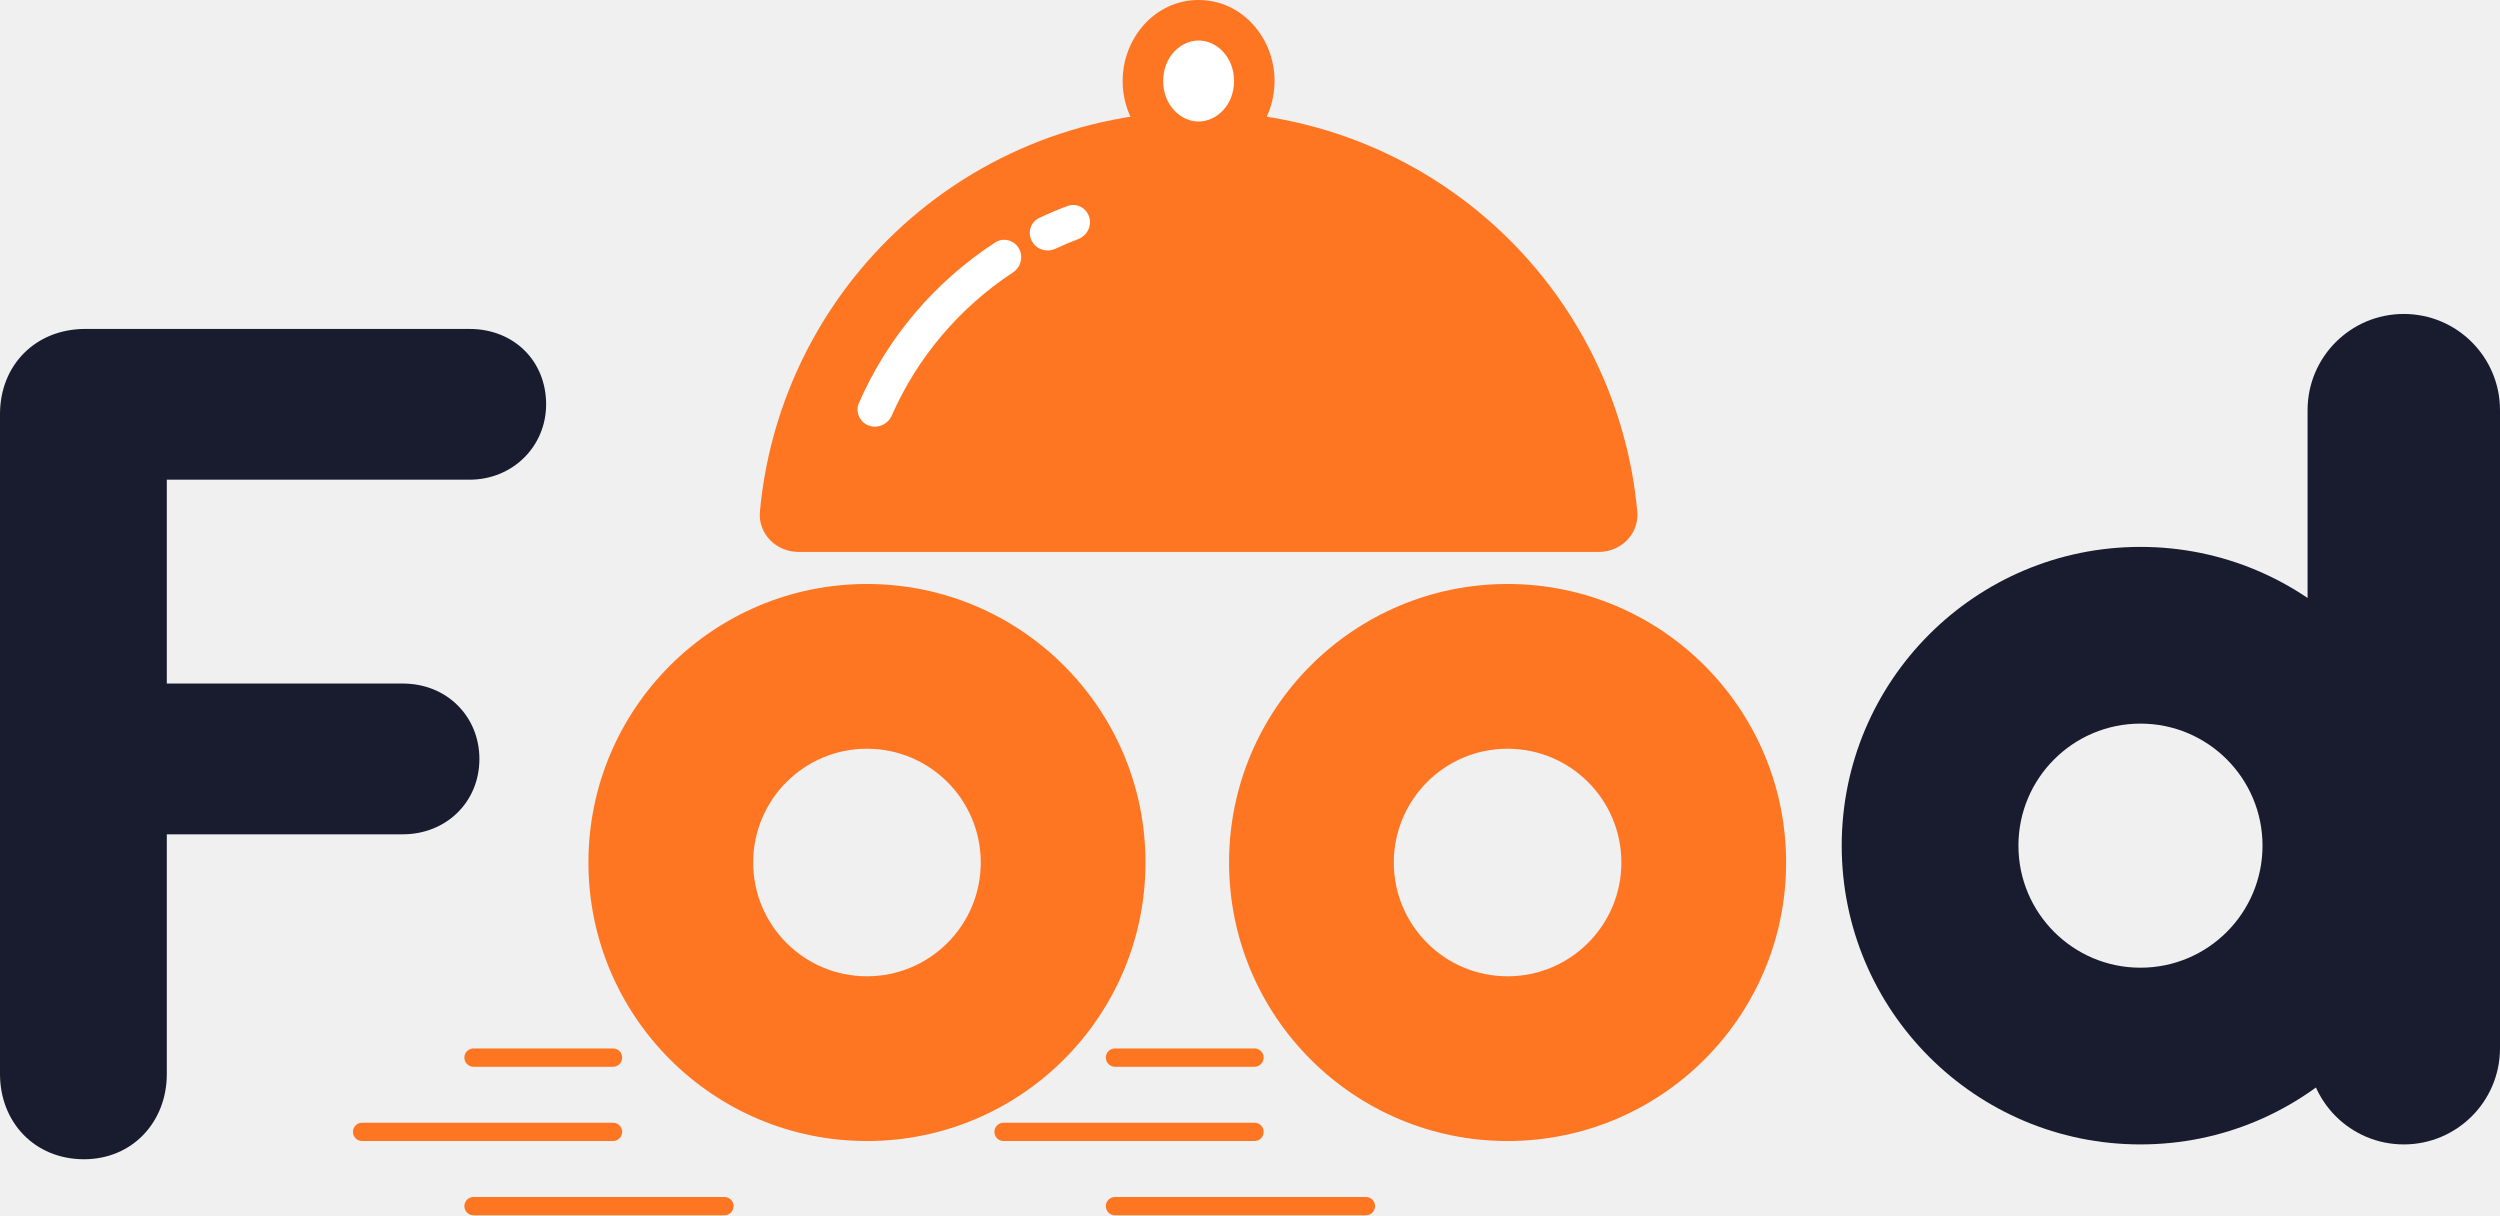
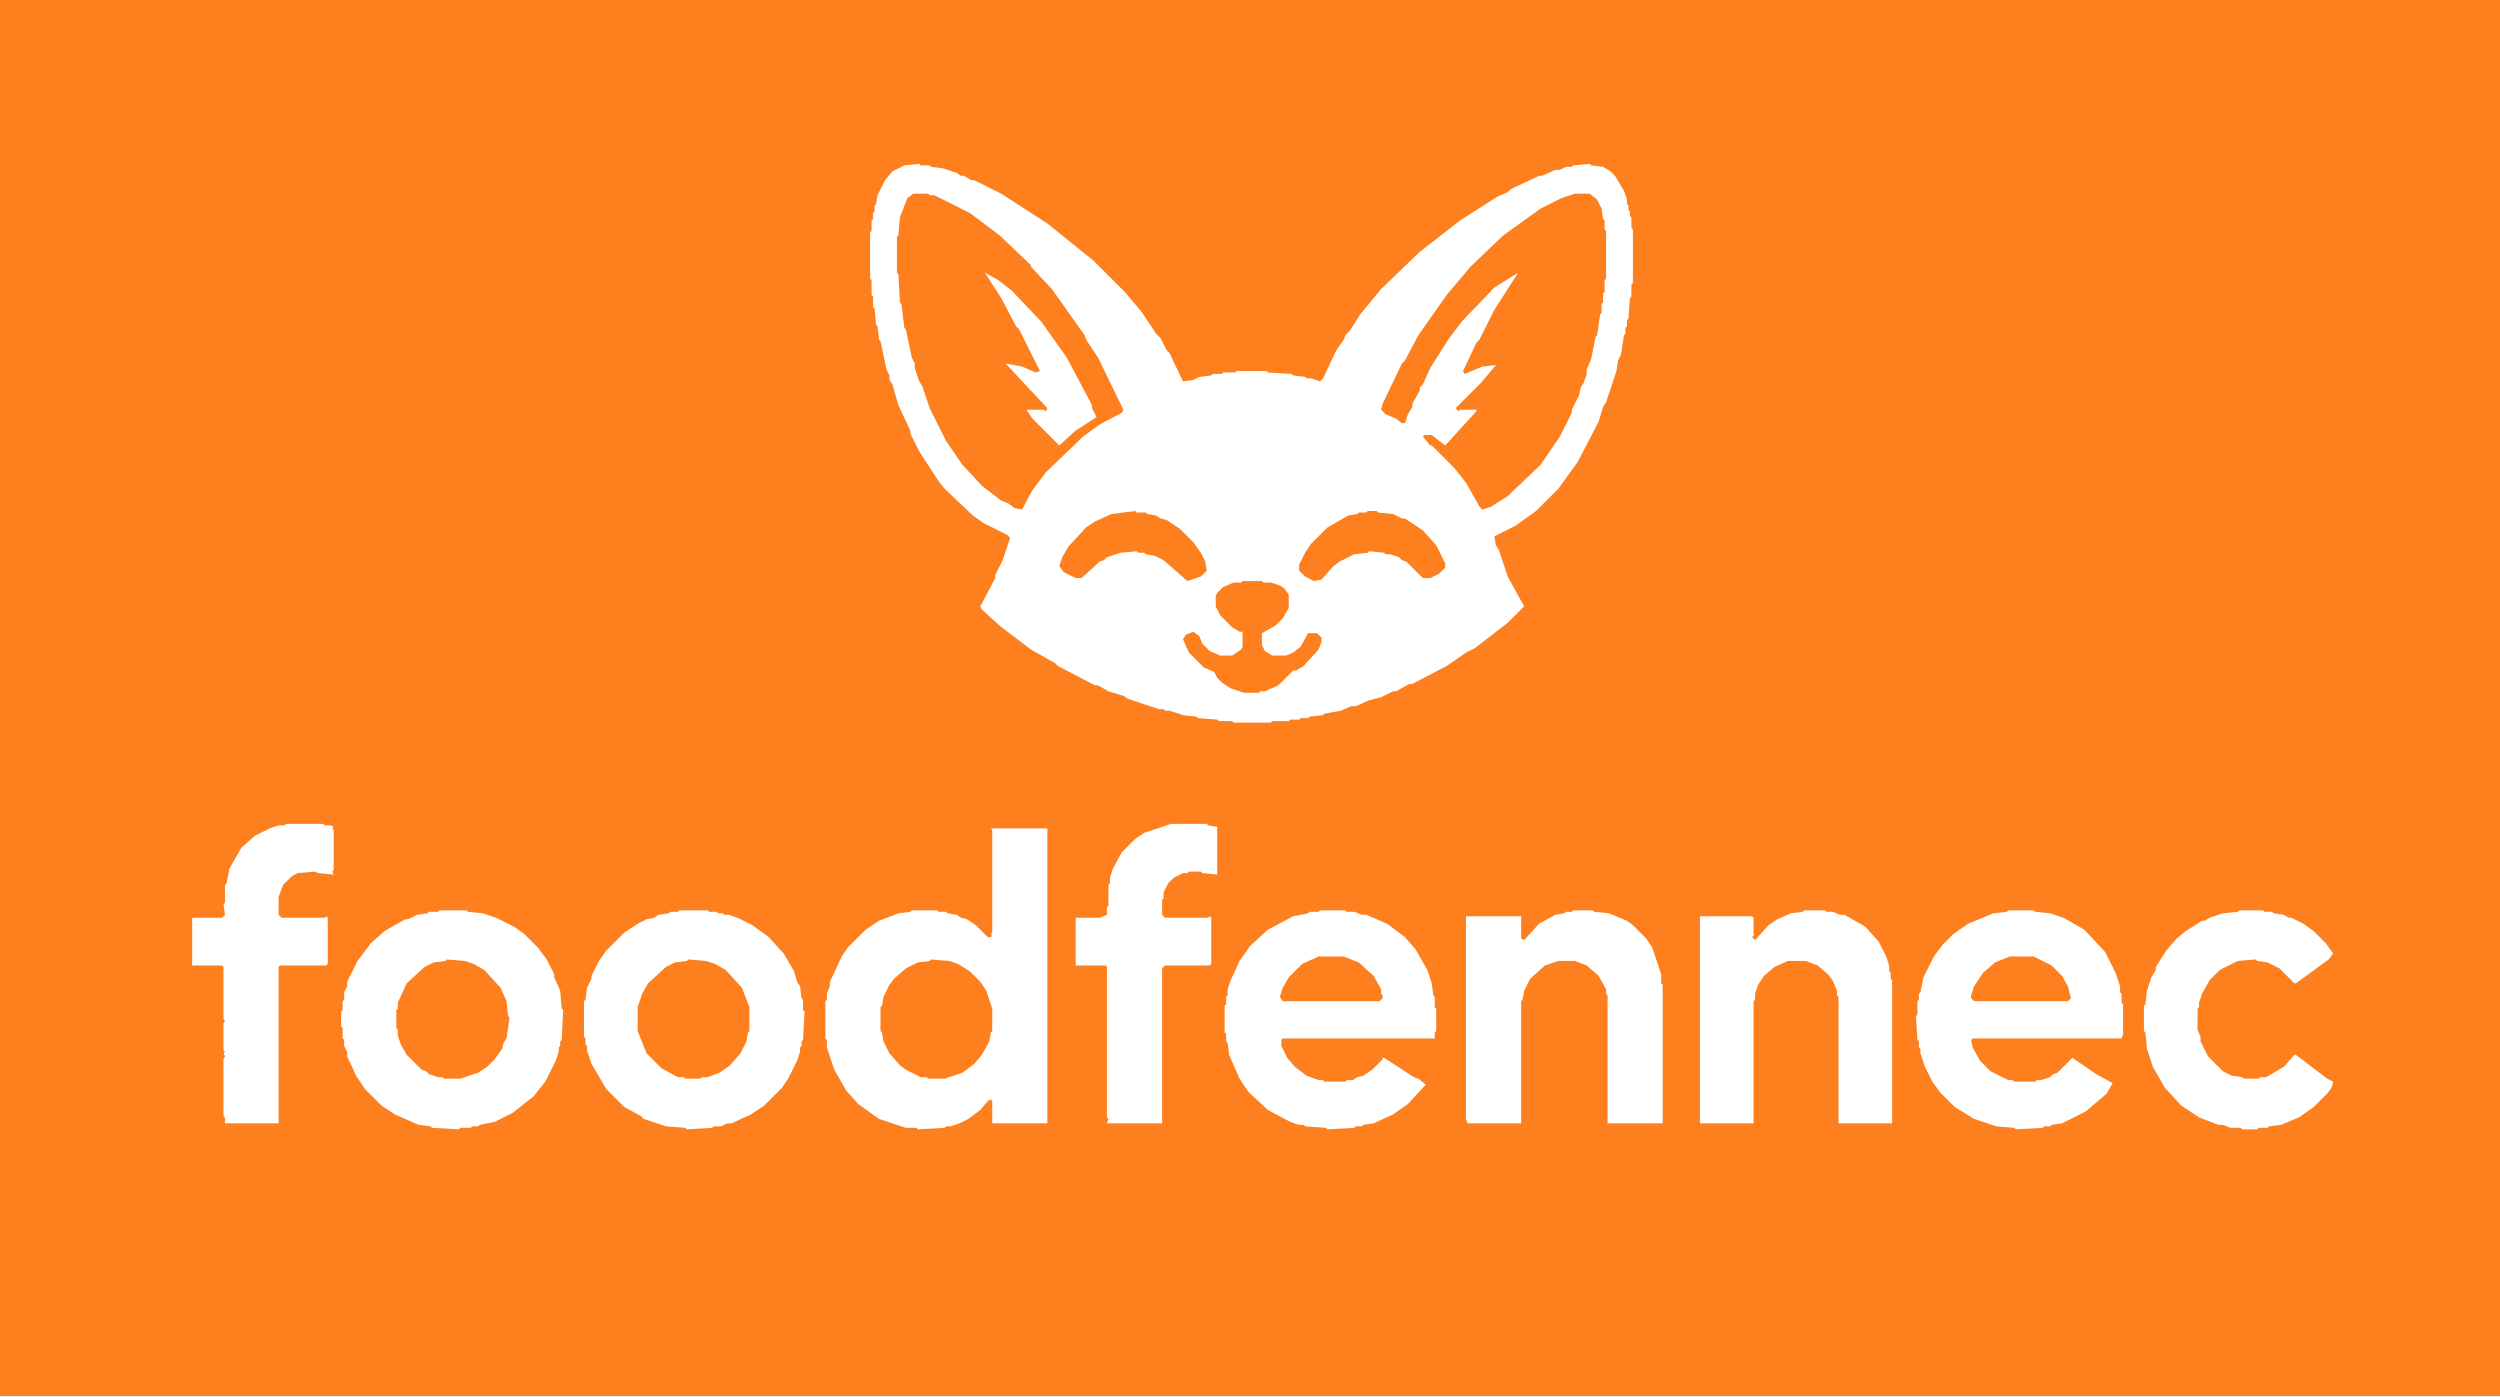
- <svg xmlns="http://www.w3.org/2000/svg" width="121.125" height="58.882" viewBox="0 0 121.125 58.882" fill="none">
-   <g id="Logo">
-     <path id="F d" d="M4.071 56.166C6.405 56.166 8.082 54.37 8.082 52.035V40.422H19.515C21.611 40.422 23.227 38.865 23.227 36.77C23.227 34.734 21.671 33.118 19.515 33.118H8.082V23.241H22.748C24.843 23.241 26.46 21.624 26.46 19.589C26.46 17.494 24.903 15.937 22.748 15.937H4.131C1.736 15.937 0 17.673 0 20.068V52.035C0 54.37 1.676 56.166 4.071 56.166Z" fill="#181C2E" />
-     <circle id="Ellipse 1488" cx="103.461" cy="40.727" r="13.739" stroke="#E8E8E8" stroke-width="0.736" stroke-linecap="round" stroke-linejoin="round" stroke-dasharray="0.99 2.96" />
-     <path id="Ellipse 1470" d="M86.537 41.788C86.537 49.242 80.495 55.283 73.042 55.283C65.589 55.283 59.548 49.242 59.548 41.788C59.548 34.336 65.589 28.294 73.042 28.294C80.495 28.294 86.537 34.336 86.537 41.788ZM67.53 41.788C67.53 44.833 69.998 47.301 73.042 47.301C76.087 47.301 78.555 44.833 78.555 41.788C78.555 38.744 76.087 36.276 73.042 36.276C69.998 36.276 67.53 38.744 67.53 41.788Z" fill="#FF7622" />
-     <path id="Ellipse 1471" d="M55.499 41.788C55.499 49.242 49.457 55.283 42.004 55.283C34.551 55.283 28.509 49.242 28.509 41.788C28.509 34.336 34.551 28.294 42.004 28.294C49.457 28.294 55.499 34.336 55.499 41.788ZM36.492 41.788C36.492 44.833 38.96 47.301 42.004 47.301C45.049 47.301 47.517 44.833 47.517 41.788C47.517 38.744 45.049 36.276 42.004 36.276C38.96 36.276 36.492 38.744 36.492 41.788Z" fill="#FF7622" />
-     <path id="Line 1688 (Stroke)" d="M22.498 51.241C22.498 50.996 22.697 50.797 22.942 50.797H29.701C29.947 50.797 30.145 50.996 30.145 51.241C30.145 51.486 29.947 51.685 29.701 51.685H22.942C22.697 51.685 22.498 51.486 22.498 51.241Z" fill-rule="evenodd" clip-rule="evenodd" fill="#FF7622" />
-     <path id="Line 1689 (Stroke)" d="M53.577 51.241C53.577 50.996 53.776 50.797 54.021 50.797H60.78C61.026 50.797 61.224 50.996 61.224 51.241C61.224 51.486 61.026 51.685 60.78 51.685H54.021C53.776 51.685 53.577 51.486 53.577 51.241Z" fill-rule="evenodd" clip-rule="evenodd" fill="#FF7622" />
-     <path id="Line 1690 (Stroke)" d="M17.1 54.839C17.1 54.594 17.299 54.395 17.544 54.395L29.701 54.395C29.947 54.395 30.145 54.594 30.145 54.839C30.145 55.085 29.947 55.283 29.701 55.283L17.544 55.283C17.299 55.283 17.1 55.085 17.1 54.839Z" fill-rule="evenodd" clip-rule="evenodd" fill="#FF7622" />
-     <path id="Line 1691 (Stroke)" d="M48.179 54.839C48.179 54.594 48.378 54.395 48.623 54.395L60.781 54.395C61.026 54.395 61.224 54.594 61.224 54.839C61.224 55.085 61.026 55.283 60.781 55.283L48.623 55.283C48.378 55.283 48.179 55.085 48.179 54.839Z" fill-rule="evenodd" clip-rule="evenodd" fill="#FF7622" />
-     <path id="Line 1692 (Stroke)" d="M22.498 58.438C22.498 58.193 22.697 57.994 22.942 57.994L35.099 57.994C35.345 57.994 35.543 58.193 35.543 58.438C35.543 58.683 35.345 58.882 35.099 58.882L22.942 58.882C22.697 58.882 22.498 58.683 22.498 58.438Z" fill-rule="evenodd" clip-rule="evenodd" fill="#FF7622" />
-     <path id="Line 1693 (Stroke)" d="M53.577 58.438C53.577 58.193 53.776 57.994 54.021 57.994L66.178 57.994C66.424 57.994 66.622 58.193 66.622 58.438C66.622 58.683 66.424 58.882 66.178 58.882L54.021 58.882C53.776 58.882 53.577 58.683 53.577 58.438Z" fill-rule="evenodd" clip-rule="evenodd" fill="#FF7622" />
-     <path id="Ellipse 1476" d="M77.454 26.742C78.538 26.742 79.426 25.861 79.327 24.782C78.871 19.84 76.704 15.188 73.165 11.649C69.162 7.646 63.733 5.398 58.072 5.398C52.411 5.398 46.982 7.646 42.979 11.649C39.441 15.188 37.273 19.84 36.818 24.782C36.718 25.861 37.606 26.742 38.69 26.742L58.072 26.742H77.454Z" fill="#FF7622" />
-     <path id="Ellipse 1477" d="M60.771 3.925C60.771 5.551 59.563 6.87 58.072 6.87C56.582 6.87 55.374 5.551 55.374 3.925C55.374 2.299 56.582 0.981 58.072 0.981C59.563 0.981 60.771 2.299 60.771 3.925Z" fill="white" />
-     <path id="Ellipse 1477 (Stroke)" d="M58.072 1.963C57.203 1.963 56.355 2.759 56.355 3.925C56.355 5.092 57.203 5.888 58.072 5.888C58.942 5.888 59.79 5.092 59.79 3.925C59.79 2.759 58.942 1.963 58.072 1.963ZM54.392 3.925C54.392 1.84 55.961 0 58.072 0C60.184 0 61.752 1.84 61.752 3.925C61.752 6.011 60.184 7.851 58.072 7.851C55.961 7.851 54.392 6.011 54.392 3.925Z" fill-rule="evenodd" clip-rule="evenodd" fill="#FF7622" />
-     <path id="Ellipse 1478" d="M49.357 12.022C49.119 11.627 48.606 11.495 48.219 11.746C45.293 13.648 42.996 16.354 41.614 19.529C41.426 19.963 41.653 20.457 42.097 20.62V20.62C42.534 20.781 43.018 20.558 43.206 20.131C44.446 17.314 46.483 14.909 49.072 13.203C49.464 12.945 49.599 12.424 49.357 12.022V12.022Z" fill="white" />
-     <path id="Ellipse 1479" d="M52.767 10.499C52.622 10.061 52.149 9.82 51.717 9.982C51.253 10.155 50.797 10.348 50.35 10.559C49.926 10.759 49.772 11.276 49.996 11.688V11.688C50.217 12.093 50.722 12.243 51.141 12.048C51.499 11.881 51.864 11.726 52.234 11.585C52.671 11.419 52.914 10.943 52.767 10.499V10.499Z" fill="white" />
-     <g id="Group 3070">
-       <rect id="Rectangle 1569" x="111.802" y="15.211" width="9.323" height="40.236" rx="4.661" fill="#181C2E" />
-       <path id="Ellipse 1489" d="M118.181 40.972C118.181 48.967 111.7 55.447 103.706 55.447C95.712 55.447 89.231 48.967 89.231 40.972C89.231 32.978 95.712 26.497 103.706 26.497C111.7 26.497 118.181 32.978 118.181 40.972ZM97.793 40.972C97.793 44.238 100.44 46.885 103.706 46.885C106.972 46.885 109.619 44.238 109.619 40.972C109.619 37.706 106.972 35.059 103.706 35.059C100.44 35.059 97.793 37.706 97.793 40.972Z" fill="#181C2E" />
-     </g>
-   </g>
+ <svg xmlns="http://www.w3.org/2000/svg" width="1678" height="937" viewBox="0 0 1678 937" role="img" aria-labelledby="title desc">
+   <rect width="100%" height="100%" fill="#FD7F1E" />
+   <path fill="#FFFFFF" fill-rule="evenodd" d="M 1503 611 L 1502 612 L 1492 613 L 1483 616 L 1480 618 L 1478 618 L 1467 625 L 1461 630 L 1454 638 L 1447 649 L 1447 651 L 1444 656 L 1441 665 L 1440 674 L 1439 675 L 1439 692 L 1440 693 L 1441 704 L 1445 716 L 1453 730 L 1464 742 L 1476 750 L 1489 755 L 1492 755 L 1497 757 L 1504 757 L 1505 758 L 1515 758 L 1516 757 L 1522 757 L 1523 756 L 1531 755 L 1543 750 L 1553 743 L 1562 734 L 1565 730 L 1566 726 L 1562 724 L 1541 708 L 1540 708 L 1533 716 L 1521 723 L 1517 723 L 1516 724 L 1506 724 L 1505 723 L 1498 722 L 1492 719 L 1482 709 L 1477 699 L 1477 696 L 1475 691 L 1475 677 L 1476 676 L 1476 673 L 1478 667 L 1483 658 L 1490 651 L 1502 645 L 1514 644 L 1515 645 L 1522 646 L 1530 650 L 1540 660 L 1541 660 L 1563 644 L 1566 640 L 1561 633 L 1553 625 L 1546 620 L 1538 616 L 1536 616 L 1533 614 L 1526 613 L 1525 612 L 1520 612 L 1519 611 Z M 1348 611 L 1347 612 L 1338 613 L 1321 620 L 1311 627 L 1304 634 L 1298 642 L 1291 656 L 1289 666 L 1288 667 L 1288 671 L 1287 672 L 1287 681 L 1286 682 L 1287 698 L 1288 699 L 1288 703 L 1289 704 L 1289 707 L 1292 716 L 1297 726 L 1302 733 L 1312 743 L 1325 751 L 1340 756 L 1352 757 L 1353 758 L 1371 757 L 1372 756 L 1376 756 L 1377 755 L 1384 754 L 1400 746 L 1414 734 L 1418 727 L 1407 721 L 1391 710 L 1381 720 L 1378 721 L 1376 723 L 1370 725 L 1367 725 L 1366 726 L 1352 726 L 1351 725 L 1348 725 L 1336 719 L 1329 712 L 1324 703 L 1323 698 L 1324 697 L 1424 697 L 1425 694 L 1425 674 L 1424 673 L 1424 667 L 1423 666 L 1423 662 L 1420 653 L 1413 639 L 1399 624 L 1385 616 L 1376 613 L 1366 612 L 1365 611 Z M 1323 668 L 1325 662 L 1331 653 L 1339 646 L 1349 642 L 1365 642 L 1377 648 L 1384 655 L 1388 662 L 1390 670 L 1388 672 L 1325 672 L 1323 670 Z M 1252 622 L 1238 614 L 1235 614 L 1230 612 L 1226 612 L 1225 611 L 1211 611 L 1210 612 L 1202 613 L 1193 617 L 1187 621 L 1178 631 L 1176 629 L 1177 628 L 1177 616 L 1176 615 L 1141 615 L 1141 754 L 1177 754 L 1177 672 L 1178 671 L 1178 667 L 1180 661 L 1184 655 L 1191 649 L 1200 645 L 1212 645 L 1220 648 L 1227 654 L 1230 658 L 1233 665 L 1233 668 L 1234 669 L 1234 754 L 1270 754 L 1270 658 L 1269 657 L 1269 653 L 1268 652 L 1268 648 L 1266 642 L 1261 632 Z M 1096 621 L 1092 618 L 1080 613 L 1070 612 L 1069 611 L 1056 611 L 1055 612 L 1051 612 L 1050 613 L 1044 614 L 1033 620 L 1023 631 L 1021 630 L 1021 615 L 984 615 L 984 751 L 985 754 L 1021 754 L 1021 672 L 1022 671 L 1023 665 L 1027 657 L 1037 648 L 1046 645 L 1057 645 L 1065 648 L 1073 655 L 1078 664 L 1078 667 L 1079 668 L 1079 754 L 1116 754 L 1116 661 L 1115 660 L 1115 654 L 1109 636 L 1105 630 Z M 879 612 L 878 613 L 868 615 L 851 624 L 839 635 L 832 645 L 826 658 L 824 664 L 824 668 L 823 669 L 823 674 L 822 675 L 822 693 L 823 694 L 823 699 L 824 700 L 825 708 L 832 724 L 838 733 L 851 745 L 866 753 L 872 755 L 875 755 L 876 756 L 890 757 L 891 758 L 909 757 L 910 756 L 914 756 L 915 755 L 922 754 L 935 748 L 945 741 L 957 728 L 952 724 L 949 723 L 929 710 L 928 710 L 928 711 L 921 718 L 915 722 L 911 723 L 908 725 L 904 725 L 903 726 L 889 726 L 888 725 L 885 725 L 877 722 L 869 716 L 864 710 L 860 702 L 860 698 L 861 697 L 963 697 L 963 693 L 964 692 L 964 677 L 963 676 L 963 669 L 962 668 L 961 660 L 958 651 L 950 637 L 943 629 L 931 620 L 917 614 L 914 614 L 909 612 L 904 612 L 903 611 L 886 611 L 885 612 Z M 859 669 L 861 663 L 865 656 L 874 647 L 885 642 L 902 642 L 912 646 L 922 655 L 927 664 L 927 667 L 928 668 L 928 670 L 926 672 L 861 672 Z M 442 614 L 439 616 L 434 617 L 428 620 L 419 626 L 407 638 L 402 645 L 397 655 L 397 657 L 394 663 L 393 671 L 392 672 L 392 696 L 393 697 L 393 701 L 394 702 L 394 705 L 397 714 L 407 731 L 419 743 L 430 749 L 432 751 L 447 756 L 460 757 L 461 758 L 478 757 L 479 756 L 484 756 L 488 754 L 491 754 L 504 748 L 513 742 L 525 730 L 529 724 L 535 712 L 537 706 L 537 703 L 538 702 L 538 699 L 539 698 L 540 679 L 539 678 L 539 671 L 538 670 L 537 662 L 535 659 L 533 652 L 526 640 L 516 629 L 505 621 L 495 616 L 489 614 L 486 614 L 485 613 L 482 613 L 481 612 L 476 612 L 475 611 L 456 611 L 455 612 L 450 612 L 449 613 Z M 462 644 L 474 645 L 480 647 L 487 651 L 498 663 L 503 676 L 503 692 L 502 693 L 501 699 L 497 707 L 490 715 L 483 720 L 475 723 L 471 723 L 470 724 L 460 724 L 459 723 L 455 723 L 444 717 L 434 707 L 428 692 L 428 676 L 431 667 L 435 660 L 447 649 L 453 646 L 461 645 Z M 295 611 L 294 612 L 288 612 L 287 613 L 280 614 L 274 617 L 272 617 L 258 625 L 249 633 L 240 645 L 233 659 L 233 662 L 231 666 L 231 671 L 230 672 L 230 678 L 229 679 L 229 689 L 230 690 L 230 697 L 231 698 L 231 702 L 233 706 L 233 709 L 239 722 L 245 731 L 256 742 L 265 748 L 281 755 L 289 756 L 290 757 L 308 758 L 309 757 L 316 757 L 317 756 L 321 756 L 322 755 L 332 753 L 344 747 L 358 736 L 366 726 L 373 712 L 375 706 L 375 703 L 376 702 L 376 699 L 377 698 L 378 678 L 377 677 L 376 665 L 372 656 L 372 654 L 367 644 L 361 636 L 352 627 L 345 622 L 333 616 L 324 613 L 314 612 L 313 611 Z M 300 644 L 312 645 L 318 647 L 325 651 L 336 663 L 340 672 L 341 682 L 342 683 L 340 697 L 338 700 L 337 704 L 332 711 L 327 716 L 321 720 L 309 724 L 298 724 L 297 723 L 294 723 L 288 721 L 286 719 L 283 718 L 273 708 L 269 701 L 267 695 L 267 691 L 266 690 L 266 678 L 267 677 L 267 673 L 273 660 L 285 649 L 291 646 L 299 645 Z M 703 556 L 665 556 L 666 557 L 666 626 L 665 627 L 666 628 L 665 629 L 663 629 L 655 621 L 649 617 L 645 616 L 642 614 L 636 613 L 635 612 L 630 612 L 629 611 L 612 611 L 611 612 L 603 613 L 590 618 L 581 624 L 569 636 L 565 642 L 557 659 L 557 662 L 555 667 L 555 671 L 554 672 L 554 697 L 555 698 L 555 703 L 560 718 L 568 732 L 576 741 L 590 751 L 608 757 L 615 757 L 616 758 L 634 757 L 635 756 L 638 756 L 644 754 L 650 751 L 658 745 L 663 739 L 665 738 L 666 739 L 666 754 L 703 754 Z M 625 644 L 637 645 L 643 647 L 651 652 L 658 659 L 662 665 L 666 677 L 666 692 L 665 693 L 664 699 L 659 708 L 654 714 L 646 720 L 634 724 L 623 724 L 622 723 L 618 723 L 608 718 L 604 715 L 597 707 L 593 699 L 592 693 L 591 692 L 591 676 L 592 675 L 593 669 L 597 661 L 600 657 L 608 650 L 616 646 L 624 645 Z M 817 555 L 811 554 L 810 553 L 786 553 L 768 559 L 762 563 L 753 572 L 747 583 L 745 589 L 745 593 L 744 594 L 744 608 L 743 609 L 743 614 L 738 616 L 722 616 L 722 648 L 742 648 L 743 649 L 743 750 L 744 751 L 743 754 L 780 754 L 780 650 L 782 648 L 812 648 L 813 647 L 813 616 L 812 615 L 811 616 L 782 616 L 780 614 L 780 604 L 781 603 L 781 599 L 784 593 L 788 589 L 794 586 L 797 586 L 798 585 L 806 585 L 807 586 L 817 587 Z M 222 554 L 218 554 L 217 553 L 192 553 L 191 554 L 187 554 L 181 556 L 171 561 L 162 569 L 154 583 L 152 593 L 151 594 L 151 606 L 150 607 L 151 614 L 149 616 L 129 616 L 129 648 L 149 648 L 150 649 L 150 684 L 151 685 L 150 687 L 150 705 L 151 706 L 150 707 L 151 709 L 150 711 L 150 749 L 151 750 L 151 754 L 187 754 L 187 649 L 188 648 L 219 648 L 220 647 L 220 616 L 219 615 L 218 616 L 189 616 L 187 614 L 187 602 L 190 594 L 196 588 L 200 586 L 212 585 L 213 586 L 224 587 L 223 585 L 224 584 L 224 557 L 223 556 L 224 555 Z M 594 121 L 589 131 L 588 137 L 587 138 L 587 142 L 586 143 L 586 147 L 585 148 L 585 155 L 584 156 L 584 187 L 585 188 L 585 198 L 586 199 L 586 206 L 587 207 L 588 218 L 589 219 L 590 228 L 591 229 L 595 248 L 597 252 L 597 255 L 599 258 L 603 272 L 611 289 L 611 291 L 617 303 L 630 323 L 634 328 L 653 346 L 660 351 L 676 359 L 678 361 L 673 376 L 668 386 L 668 388 L 658 407 L 659 409 L 671 420 L 692 436 L 708 445 L 710 447 L 735 460 L 737 460 L 744 464 L 754 467 L 757 469 L 778 476 L 781 476 L 782 477 L 785 477 L 794 480 L 803 481 L 804 482 L 817 483 L 818 484 L 827 484 L 828 485 L 853 485 L 854 484 L 865 484 L 866 483 L 872 483 L 873 482 L 878 482 L 879 481 L 888 480 L 889 479 L 900 477 L 907 474 L 910 474 L 919 470 L 927 468 L 935 464 L 937 464 L 946 459 L 948 459 L 971 447 L 984 438 L 990 435 L 1012 418 L 1023 407 L 1012 387 L 1006 369 L 1004 366 L 1003 360 L 1017 353 L 1031 343 L 1046 328 L 1059 310 L 1073 283 L 1076 273 L 1078 270 L 1085 249 L 1086 242 L 1088 238 L 1090 225 L 1091 224 L 1091 220 L 1092 219 L 1092 215 L 1093 214 L 1094 200 L 1095 199 L 1095 191 L 1096 190 L 1096 154 L 1095 153 L 1095 146 L 1094 145 L 1094 142 L 1093 141 L 1093 138 L 1092 137 L 1092 134 L 1090 128 L 1084 118 L 1081 115 L 1076 112 L 1068 111 L 1067 110 L 1056 111 L 1055 112 L 1051 112 L 1047 114 L 1044 114 L 1035 118 L 1033 118 L 1014 127 L 1012 129 L 1005 132 L 980 148 L 953 169 L 927 194 L 913 211 L 906 222 L 903 225 L 902 228 L 897 235 L 888 254 L 886 256 L 880 254 L 877 254 L 876 253 L 868 252 L 867 251 L 851 250 L 850 249 L 830 249 L 829 250 L 821 250 L 820 251 L 814 251 L 813 252 L 805 253 L 801 255 L 794 256 L 785 237 L 783 235 L 779 227 L 776 224 L 766 209 L 755 196 L 734 175 L 703 150 L 672 130 L 654 121 L 652 121 L 647 118 L 645 118 L 642 116 L 633 113 L 625 112 L 624 111 L 618 111 L 617 110 L 607 111 L 599 115 Z M 828 391 L 833 391 L 834 390 L 847 390 L 848 391 L 853 391 L 859 393 L 862 395 L 865 399 L 865 408 L 861 415 L 856 420 L 847 425 L 847 433 L 849 437 L 854 440 L 863 440 L 868 438 L 873 434 L 878 425 L 884 425 L 887 428 L 887 431 L 885 436 L 875 447 L 870 450 L 868 450 L 858 460 L 849 464 L 846 464 L 845 465 L 835 465 L 826 462 L 820 458 L 817 455 L 815 451 L 808 448 L 798 438 L 794 429 L 796 426 L 801 424 L 805 427 L 807 432 L 812 437 L 819 440 L 827 440 L 833 436 L 834 434 L 834 424 L 832 424 L 827 421 L 819 413 L 816 407 L 816 400 L 817 398 L 821 394 Z M 872 383 L 872 379 L 876 371 L 880 365 L 891 354 L 905 346 L 911 345 L 912 344 L 917 344 L 918 343 L 924 343 L 925 344 L 935 345 L 941 348 L 943 348 L 955 356 L 964 366 L 970 378 L 970 381 L 966 385 L 960 388 L 955 388 L 944 377 L 941 376 L 939 374 L 933 372 L 930 372 L 929 371 L 919 370 L 918 371 L 909 372 L 899 377 L 895 380 L 887 389 L 882 390 L 876 387 Z M 711 380 L 713 374 L 717 367 L 729 354 L 735 350 L 746 345 L 762 343 L 763 344 L 769 344 L 770 345 L 776 346 L 779 348 L 783 349 L 792 355 L 801 364 L 806 371 L 809 377 L 810 383 L 806 387 L 797 390 L 781 376 L 775 373 L 769 372 L 768 371 L 764 371 L 763 370 L 752 371 L 743 374 L 741 376 L 738 377 L 726 388 L 722 388 L 714 384 Z M 1067 130 L 1072 134 L 1075 140 L 1076 147 L 1077 148 L 1077 154 L 1078 155 L 1078 187 L 1077 188 L 1077 196 L 1076 197 L 1076 203 L 1075 204 L 1075 210 L 1074 211 L 1072 225 L 1071 226 L 1068 241 L 1065 248 L 1065 251 L 1063 257 L 1061 260 L 1060 265 L 1055 275 L 1055 277 L 1047 293 L 1034 312 L 1012 333 L 1001 340 L 995 342 L 993 340 L 984 324 L 976 314 L 961 299 L 960 299 L 955 293 L 956 292 L 961 292 L 970 299 L 991 276 L 991 275 L 980 275 L 979 276 L 977 274 L 994 257 L 1005 244 L 1004 245 L 995 246 L 983 251 L 982 249 L 991 230 L 993 228 L 1003 208 L 1019 183 L 1003 193 L 981 216 L 972 228 L 960 247 L 955 258 L 953 260 L 953 262 L 948 271 L 948 273 L 945 278 L 943 284 L 941 284 L 937 281 L 930 278 L 927 275 L 928 271 L 941 244 L 943 242 L 952 225 L 971 198 L 987 179 L 1009 158 L 1034 140 L 1048 133 L 1057 130 Z M 613 130 L 623 130 L 624 131 L 627 131 L 651 143 L 671 158 L 692 178 L 692 179 L 706 194 L 728 225 L 729 228 L 737 240 L 754 275 L 753 277 L 738 285 L 727 293 L 702 317 L 693 329 L 686 342 L 681 341 L 677 338 L 672 336 L 659 326 L 646 312 L 635 296 L 624 274 L 619 259 L 617 256 L 614 247 L 614 244 L 612 240 L 608 221 L 607 220 L 605 204 L 604 203 L 603 184 L 602 183 L 602 159 L 603 158 L 604 146 L 609 133 Z M 661 183 L 672 200 L 682 219 L 684 221 L 698 249 L 695 250 L 686 246 L 675 244 L 703 274 L 702 276 L 700 275 L 689 275 L 693 281 L 711 299 L 722 289 L 736 280 L 733 274 L 733 272 L 716 240 L 699 216 L 679 195 L 670 188 Z" />
</svg>
